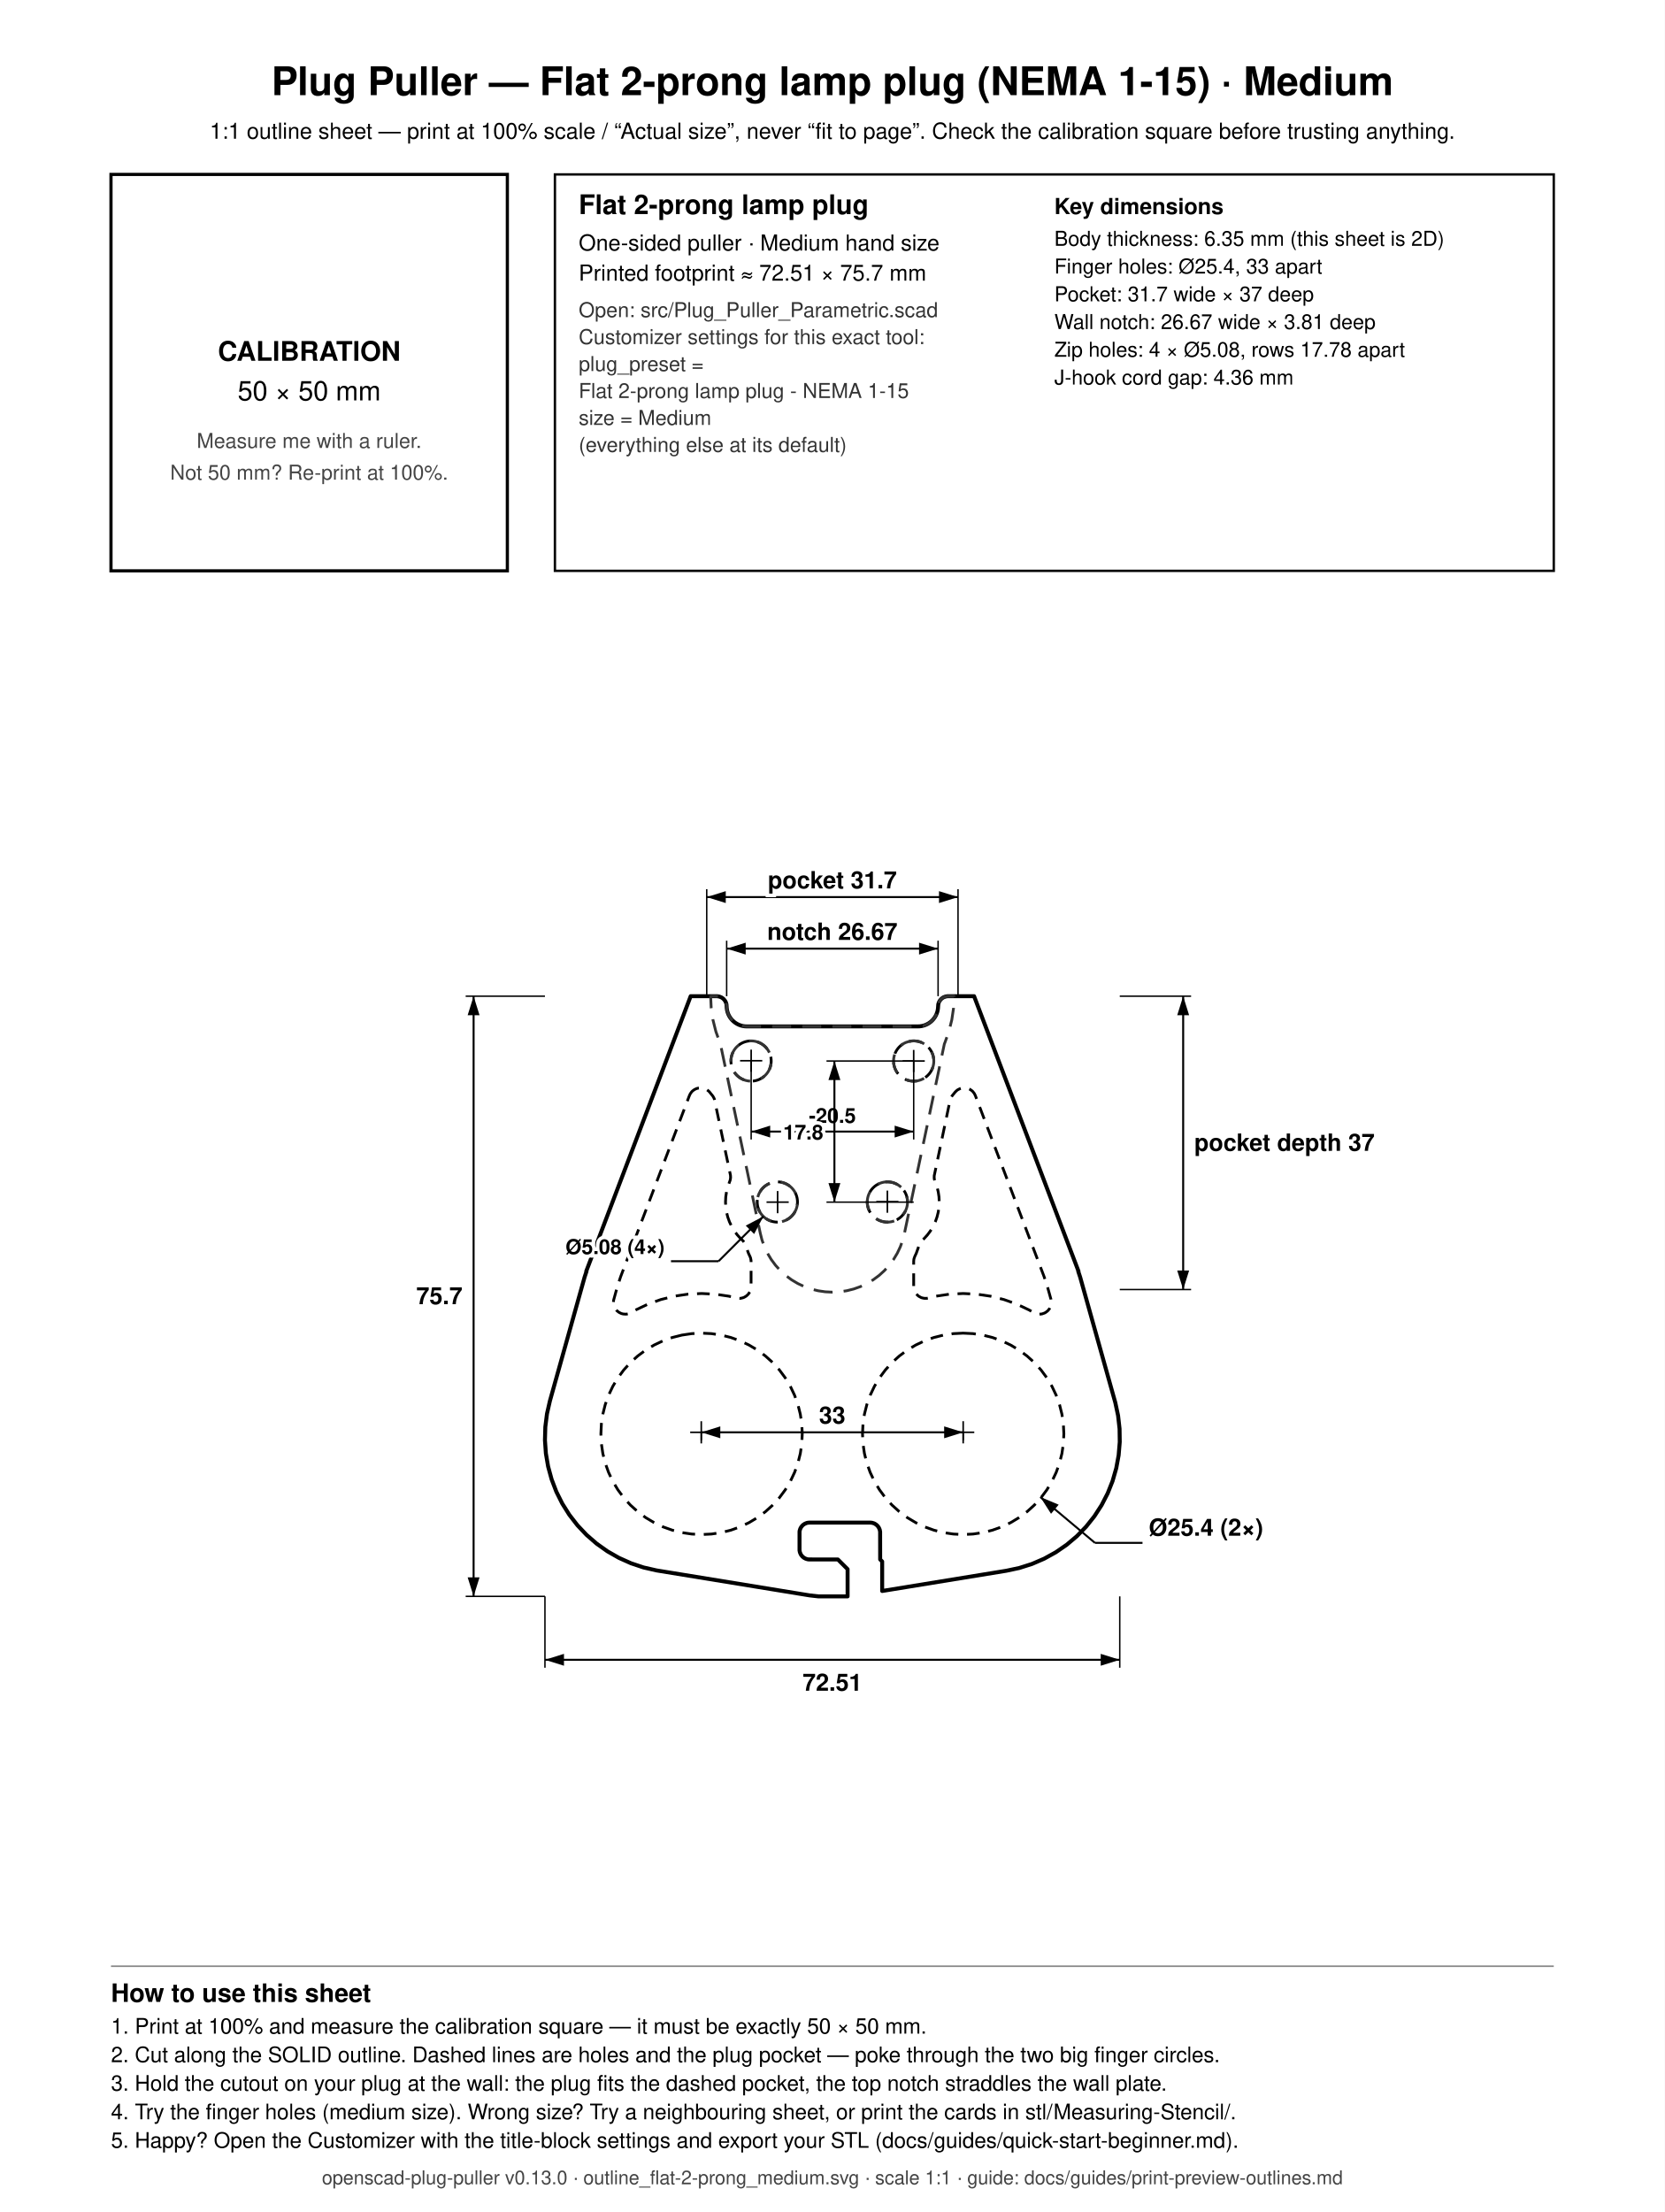
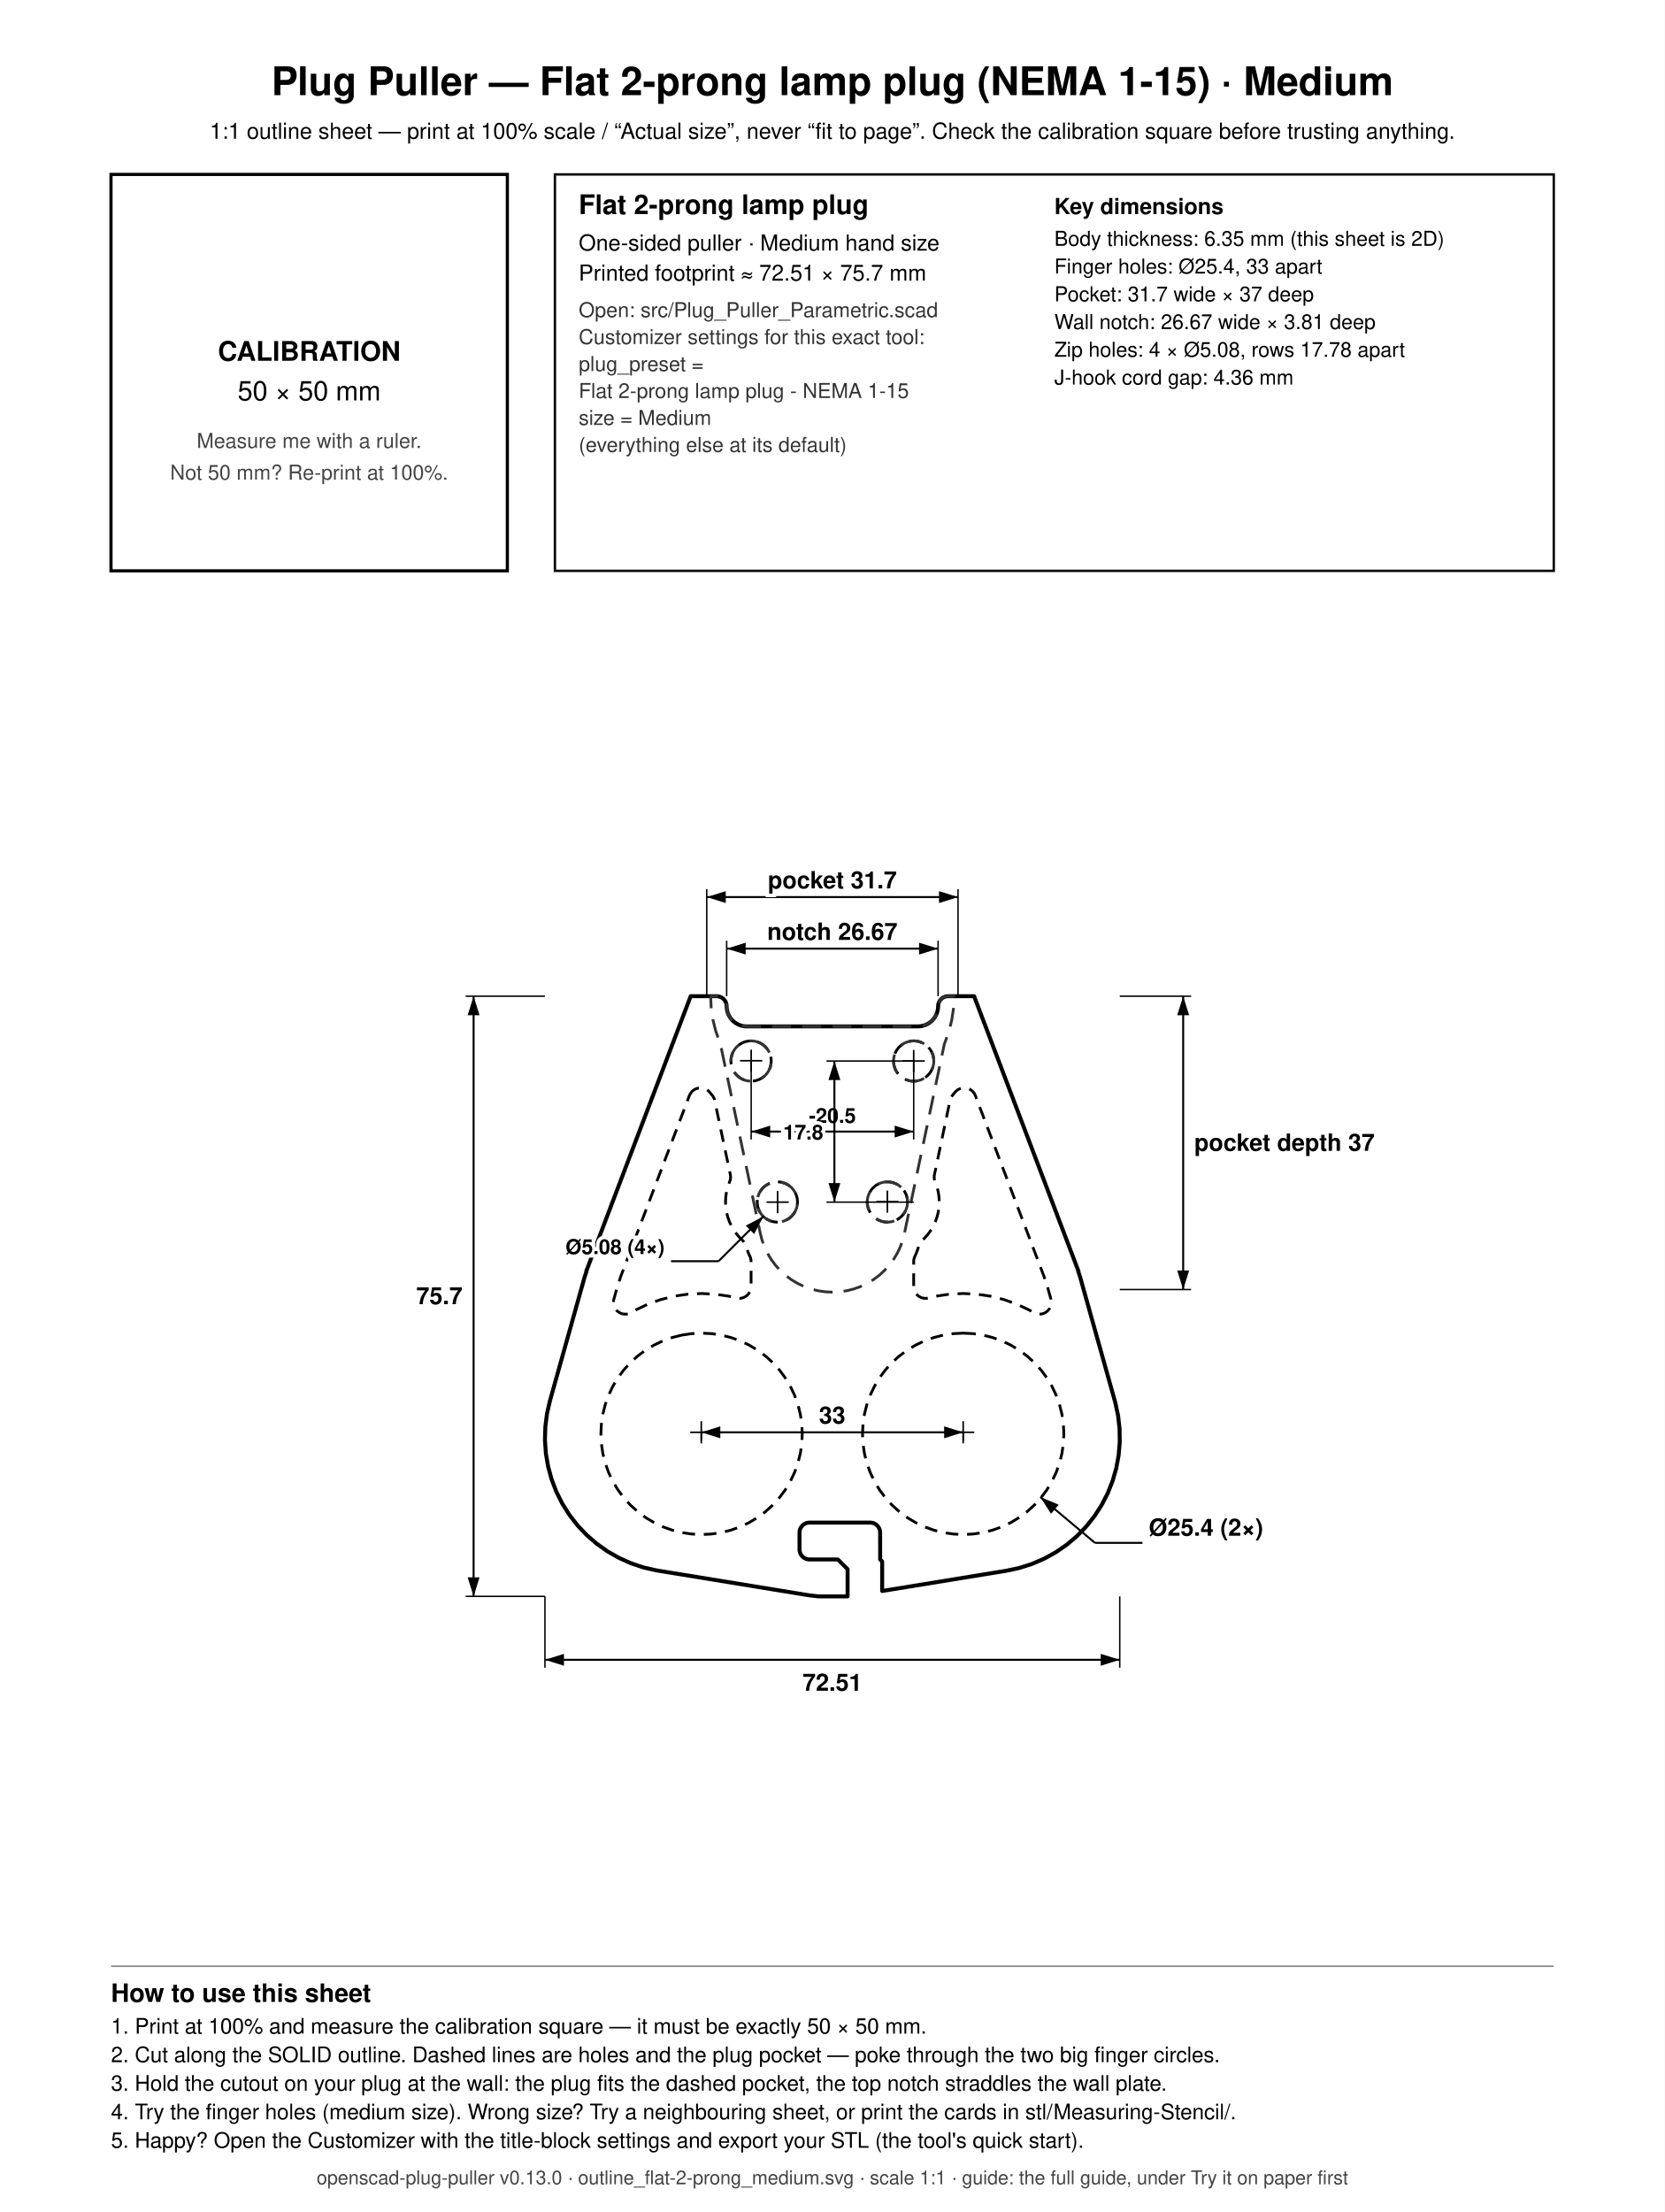
<svg xmlns="http://www.w3.org/2000/svg" width="210mm" height="279mm" viewBox="0 0 210 279">
  <rect x="0" y="0" width="210" height="279" fill="white" />
  <text x="105.000" y="12.000" font-family="Helvetica, Arial, sans-serif" font-size="5" font-weight="bold" text-anchor="middle" fill="black">Plug Puller — Flat 2-prong lamp plug (NEMA 1-15) · Medium</text>
  <text x="105.000" y="17.500" font-family="Helvetica, Arial, sans-serif" font-size="2.8" font-weight="normal" text-anchor="middle" fill="black">1:1 outline sheet — print at 100% scale / “Actual size”, never “fit to page”. Check the calibration square before trusting anything.</text>
  <rect x="14" y="22" width="50" height="50" fill="none" stroke="black" stroke-width="0.4" />
  <text x="39.000" y="45.500" font-family="Helvetica, Arial, sans-serif" font-size="3.4" font-weight="bold" text-anchor="middle" fill="black">CALIBRATION</text>
  <text x="39.000" y="50.500" font-family="Helvetica, Arial, sans-serif" font-size="3.4" font-weight="normal" text-anchor="middle" fill="black">50 × 50 mm</text>
  <text x="39.000" y="56.500" font-family="Helvetica, Arial, sans-serif" font-size="2.6" font-weight="normal" text-anchor="middle" fill="#444444">Measure me with a ruler.</text>
  <text x="39.000" y="60.500" font-family="Helvetica, Arial, sans-serif" font-size="2.6" font-weight="normal" text-anchor="middle" fill="#444444">Not 50 mm? Re-print at 100%.</text>
  <rect x="70" y="22" width="126" height="50" fill="none" stroke="black" stroke-width="0.3" />
  <text x="73.000" y="27.000" font-family="Helvetica, Arial, sans-serif" font-size="3.4" font-weight="bold" text-anchor="start" fill="black">Flat 2-prong lamp plug</text>
  <text x="73.000" y="31.600" font-family="Helvetica, Arial, sans-serif" font-size="2.8" font-weight="normal" text-anchor="start" fill="black">One-sided puller · Medium hand size</text>
  <text x="73.000" y="35.400" font-family="Helvetica, Arial, sans-serif" font-size="2.8" font-weight="normal" text-anchor="start" fill="black">Printed footprint ≈ 72.51 × 75.7 mm</text>
  <text x="73.000" y="40.000" font-family="Helvetica, Arial, sans-serif" font-size="2.6" font-weight="normal" text-anchor="start" fill="#333333">Open: src/Plug_Puller_Parametric.scad</text>
  <text x="73.000" y="43.400" font-family="Helvetica, Arial, sans-serif" font-size="2.6" font-weight="normal" text-anchor="start" fill="#333333">Customizer settings for this exact tool:</text>
  <text x="73.000" y="46.800" font-family="Helvetica, Arial, sans-serif" font-size="2.6" font-weight="normal" text-anchor="start" fill="#333333">  plug_preset =</text>
  <text x="73.000" y="50.200" font-family="Helvetica, Arial, sans-serif" font-size="2.6" font-weight="normal" text-anchor="start" fill="#333333">      Flat 2-prong lamp plug - NEMA 1-15</text>
  <text x="73.000" y="53.600" font-family="Helvetica, Arial, sans-serif" font-size="2.6" font-weight="normal" text-anchor="start" fill="#333333">  size = Medium</text>
  <text x="73.000" y="57.000" font-family="Helvetica, Arial, sans-serif" font-size="2.6" font-weight="normal" text-anchor="start" fill="#333333">  (everything else at its default)</text>
  <text x="133.000" y="27.000" font-family="Helvetica, Arial, sans-serif" font-size="2.8" font-weight="bold" text-anchor="start" fill="black">Key dimensions</text>
  <text x="133.000" y="31.000" font-family="Helvetica, Arial, sans-serif" font-size="2.6" font-weight="normal" text-anchor="start" fill="black">Body thickness: 6.35 mm (this sheet is 2D)</text>
  <text x="133.000" y="34.500" font-family="Helvetica, Arial, sans-serif" font-size="2.6" font-weight="normal" text-anchor="start" fill="black">Finger holes: Ø25.4, 33 apart</text>
  <text x="133.000" y="38.000" font-family="Helvetica, Arial, sans-serif" font-size="2.6" font-weight="normal" text-anchor="start" fill="black">Pocket: 31.7 wide × 37 deep</text>
  <text x="133.000" y="41.500" font-family="Helvetica, Arial, sans-serif" font-size="2.6" font-weight="normal" text-anchor="start" fill="black">Wall notch: 26.67 wide × 3.81 deep</text>
  <text x="133.000" y="45.000" font-family="Helvetica, Arial, sans-serif" font-size="2.6" font-weight="normal" text-anchor="start" fill="black">Zip holes: 4 × Ø5.08, rows 17.78 apart</text>
  <text x="133.000" y="48.500" font-family="Helvetica, Arial, sans-serif" font-size="2.6" font-weight="normal" text-anchor="start" fill="black">J-hook cord gap: 4.36 mm</text>
  <line x1="14.000" y1="248.000" x2="196.000" y2="248.000" stroke="#888888" stroke-width="0.2" />
  <text x="14.000" y="252.500" font-family="Helvetica, Arial, sans-serif" font-size="3.2" font-weight="bold" text-anchor="start" fill="black">How to use this sheet</text>
  <text x="14.000" y="256.500" font-family="Helvetica, Arial, sans-serif" font-size="2.7" font-weight="normal" text-anchor="start" fill="black">1. Print at 100% and measure the calibration square — it must be exactly 50 × 50 mm.</text>
  <text x="14.000" y="260.100" font-family="Helvetica, Arial, sans-serif" font-size="2.7" font-weight="normal" text-anchor="start" fill="black">2. Cut along the SOLID outline. Dashed lines are holes and the plug pocket — poke through the two big finger circles.</text>
  <text x="14.000" y="263.700" font-family="Helvetica, Arial, sans-serif" font-size="2.7" font-weight="normal" text-anchor="start" fill="black">3. Hold the cutout on your plug at the wall: the plug fits the dashed pocket, the top notch straddles the wall plate.</text>
  <text x="14.000" y="267.300" font-family="Helvetica, Arial, sans-serif" font-size="2.7" font-weight="normal" text-anchor="start" fill="black">4. Try the finger holes (medium size). Wrong size? Try a neighbouring sheet, or print the cards in stl/Measuring-Stencil/.</text>
-   <text x="14.000" y="270.900" font-family="Helvetica, Arial, sans-serif" font-size="2.7" font-weight="normal" text-anchor="start" fill="black">5. Happy? Open the Customizer with the title-block settings and export your STL (docs/guides/quick-start-beginner.md).</text>
-   <text x="105.000" y="275.500" font-family="Helvetica, Arial, sans-serif" font-size="2.4" font-weight="normal" text-anchor="middle" fill="#444444">openscad-plug-puller v0.13.0 · outline_flat-2-prong_medium.svg · scale 1:1 · guide: docs/guides/print-preview-outlines.md</text>
+   <text x="14.000" y="270.900" font-family="Helvetica, Arial, sans-serif" font-size="2.7" font-weight="normal" text-anchor="start" fill="black">5. Happy? Open the Customizer with the title-block settings and export your STL (the tool's quick start).</text>
+   <text x="105.000" y="275.500" font-family="Helvetica, Arial, sans-serif" font-size="2.4" font-weight="normal" text-anchor="middle" fill="#444444">openscad-plug-puller v0.13.0 · outline_flat-2-prong_medium.svg · scale 1:1 · guide: the full guide, under Try it on paper first</text>
  <path d="M 73.986 160.350 L 73.950 160.350 L 87.125 125.650 L 90.395 125.650 L 90.519 125.656 L 90.764 125.705 L 90.994 125.800 L 91.175 125.919 L 91.293 126.022 L 91.451 126.214 L 91.568 126.434 L 91.641 126.672 L 91.677 127.169 L 91.714 127.416 L 91.774 127.657 L 91.858 127.892 L 91.965 128.117 L 92.093 128.331 L 92.242 128.531 L 92.409 128.716 L 92.594 128.883 L 92.794 129.032 L 93.008 129.160 L 93.233 129.267 L 93.468 129.351 L 93.709 129.411 L 93.956 129.448 L 94.205 129.460 L 115.795 129.460 L 116.044 129.448 L 116.291 129.411 L 116.532 129.351 L 116.767 129.267 L 116.992 129.160 L 117.206 129.032 L 117.406 128.883 L 117.591 128.716 L 117.758 128.531 L 117.907 128.331 L 118.035 128.117 L 118.142 127.892 L 118.226 127.657 L 118.286 127.416 L 118.323 127.169 L 118.359 126.672 L 118.432 126.434 L 118.549 126.214 L 118.707 126.022 L 118.899 125.864 L 119.006 125.800 L 119.236 125.705 L 119.481 125.656 L 119.605 125.650 L 122.875 125.650 L 136.050 160.350 L 136.014 160.350 L 136.256 161.086 L 140.690 176.911 L 141.039 178.547 L 141.227 180.209 L 141.251 181.882 L 141.111 183.550 L 140.808 185.195 L 140.345 186.803 L 139.727 188.358 L 138.959 189.845 L 138.050 191.249 L 137.007 192.558 L 135.841 193.758 L 134.562 194.837 L 133.185 195.787 L 131.720 196.596 L 130.184 197.259 L 128.590 197.767 L 126.954 198.117 L 111.281 200.671 L 111.281 196.949 L 111.029 196.697 L 111.023 193.189 L 110.974 192.945 L 110.879 192.715 L 110.741 192.508 L 110.565 192.332 L 110.358 192.193 L 110.245 192.140 L 110.007 192.068 L 109.759 192.043 L 102.120 192.043 L 101.872 192.068 L 101.751 192.098 L 101.521 192.193 L 101.314 192.332 L 101.222 192.415 L 101.064 192.608 L 100.947 192.827 L 100.874 193.066 L 100.856 193.189 L 100.856 195.551 L 100.905 195.795 L 101.000 196.025 L 101.064 196.132 L 101.222 196.325 L 101.414 196.483 L 101.634 196.600 L 101.872 196.672 L 101.996 196.691 L 105.697 196.697 L 106.919 197.918 L 106.919 201.350 L 103.218 201.350 L 102.138 201.228 L 82.819 198.078 L 81.187 197.706 L 79.600 197.176 L 78.073 196.493 L 76.620 195.664 L 75.255 194.696 L 73.992 193.599 L 72.842 192.383 L 71.817 191.061 L 70.926 189.644 L 70.179 188.147 L 69.582 186.584 L 69.141 184.970 L 68.860 183.321 L 68.742 181.652 L 68.789 179.979 L 68.999 178.319 L 69.371 176.688 L 73.744 161.086 L 73.986 160.350 Z" fill="none" stroke="black" stroke-width="0.5" stroke-linejoin="round" />
  <path d="M 114.676 131.357 L 115.003 131.300 L 115.253 131.287 L 115.501 131.299 L 115.748 131.335 L 115.990 131.395 L 116.225 131.479 L 116.450 131.585 L 116.664 131.713 L 116.865 131.861 L 117.050 132.028 L 117.217 132.213 L 117.366 132.413 L 117.494 132.626 L 117.601 132.851 L 117.686 133.086 L 117.746 133.328 L 117.783 133.574 L 117.796 133.823 L 117.784 134.072 L 117.748 134.319 L 117.688 134.560 L 117.604 134.795 L 117.498 135.021 L 117.370 135.235 L 117.222 135.435 L 117.055 135.620 L 116.870 135.788 L 116.670 135.936 L 116.457 136.065 L 116.232 136.172 L 115.997 136.256 L 115.755 136.317 L 115.509 136.354 L 115.260 136.367 L 115.011 136.355 L 114.764 136.318 L 114.522 136.258 L 114.288 136.175 L 114.062 136.068 L 113.848 135.941 L 113.648 135.792 L 113.463 135.625 L 113.295 135.441 L 113.146 135.241 L 113.018 135.027 L 112.911 134.802 L 112.827 134.567 L 112.766 134.326 L 112.729 134.079 L 112.716 133.830 L 112.728 133.581 L 112.764 133.335 L 112.825 133.093 L 112.908 132.858 L 113.015 132.633 L 113.142 132.419 L 113.291 132.218 L 113.458 132.033 L 113.642 131.866 L 113.842 131.717 L 114.056 131.589 L 114.280 131.482 L 114.676 131.357 Z" fill="none" stroke="black" stroke-width="0.35" stroke-linejoin="round" stroke-dasharray="1.6,1.1" />
  <path d="M 111.688 149.079 L 111.937 149.067 L 112.186 149.079 L 112.432 149.115 L 112.674 149.175 L 112.909 149.259 L 113.134 149.365 L 113.348 149.493 L 113.549 149.641 L 113.734 149.808 L 113.901 149.993 L 114.050 150.193 L 114.179 150.406 L 114.286 150.631 L 114.370 150.866 L 114.431 151.108 L 114.468 151.354 L 114.480 151.603 L 114.468 151.852 L 114.432 152.099 L 114.372 152.340 L 114.288 152.575 L 114.182 152.801 L 114.054 153.015 L 113.906 153.215 L 113.739 153.400 L 113.555 153.568 L 113.355 153.716 L 113.141 153.845 L 112.916 153.952 L 112.681 154.036 L 112.440 154.097 L 112.193 154.134 L 111.944 154.147 L 111.695 154.135 L 111.449 154.098 L 111.207 154.038 L 110.972 153.955 L 110.746 153.848 L 110.532 153.721 L 110.332 153.572 L 110.147 153.405 L 109.979 153.221 L 109.831 153.021 L 109.702 152.807 L 109.595 152.582 L 109.511 152.347 L 109.450 152.106 L 109.413 151.859 L 109.401 151.610 L 109.413 151.361 L 109.449 151.115 L 109.509 150.873 L 109.593 150.638 L 109.699 150.413 L 109.827 150.199 L 109.975 149.998 L 110.142 149.813 L 110.326 149.646 L 110.526 149.497 L 110.740 149.369 L 110.965 149.262 L 111.200 149.177 L 111.441 149.116 L 111.688 149.079 Z" fill="none" stroke="black" stroke-width="0.35" stroke-linejoin="round" stroke-dasharray="1.6,1.1" />
  <path d="M 100.301 152.801 L 100.173 153.015 L 100.025 153.215 L 99.858 153.400 L 99.674 153.568 L 99.474 153.716 L 99.260 153.845 L 99.035 153.952 L 98.800 154.036 L 98.559 154.097 L 98.312 154.134 L 98.063 154.147 L 97.814 154.135 L 97.568 154.098 L 97.326 154.038 L 97.091 153.955 L 96.866 153.848 L 96.652 153.721 L 96.451 153.572 L 96.266 153.405 L 96.099 153.221 L 95.950 153.021 L 95.821 152.807 L 95.714 152.582 L 95.630 152.347 L 95.569 152.106 L 95.532 151.859 L 95.520 151.610 L 95.532 151.361 L 95.568 151.115 L 95.628 150.873 L 95.712 150.638 L 95.818 150.413 L 95.946 150.199 L 96.094 149.998 L 96.261 149.813 L 96.445 149.646 L 96.645 149.497 L 96.859 149.369 L 97.084 149.262 L 97.319 149.177 L 97.560 149.116 L 97.807 149.079 L 98.056 149.067 L 98.305 149.079 L 98.551 149.115 L 98.793 149.175 L 99.028 149.259 L 99.254 149.365 L 99.468 149.493 L 99.668 149.641 L 99.853 149.808 L 100.021 149.993 L 100.169 150.193 L 100.298 150.406 L 100.405 150.631 L 100.489 150.866 L 100.550 151.108 L 100.587 151.354 L 100.599 151.603 L 100.587 151.852 L 100.551 152.099 L 100.491 152.340 L 100.407 152.575 L 100.301 152.801 Z" fill="none" stroke="black" stroke-width="0.35" stroke-linejoin="round" stroke-dasharray="1.6,1.1" />
  <path d="M 115.300 158.748 L 115.402 158.462 L 115.582 158.081 L 115.962 157.019 L 116.089 156.750 L 116.264 156.514 L 116.566 156.230 L 116.997 155.754 L 117.380 155.238 L 117.709 154.687 L 117.983 154.107 L 118.198 153.507 L 118.354 152.885 L 118.449 152.250 L 118.480 151.609 L 118.449 150.963 L 118.355 150.333 L 118.200 149.711 L 117.947 149.022 L 117.865 148.742 L 117.844 148.591 L 117.847 148.297 L 119.840 138.803 L 119.895 138.608 L 119.955 138.463 L 120.107 138.212 L 120.504 137.725 L 120.715 137.527 L 120.831 137.446 L 121.104 137.310 L 121.239 137.267 L 121.523 137.219 L 121.823 137.227 L 122.109 137.293 L 122.377 137.413 L 122.613 137.581 L 122.720 137.683 L 122.903 137.919 L 123.035 138.185 L 131.712 161.038 L 132.151 162.373 L 132.575 163.888 L 132.620 164.183 L 132.620 164.327 L 132.604 164.483 L 132.534 164.762 L 132.408 165.028 L 132.236 165.260 L 132.124 165.372 L 131.893 165.544 L 131.758 165.615 L 131.486 165.712 L 131.342 165.741 L 131.048 165.755 L 130.757 165.712 L 130.480 165.613 L 129.842 165.239 L 128.276 164.498 L 126.640 163.913 L 124.955 163.491 L 123.237 163.236 L 121.502 163.150 L 119.768 163.235 L 118.049 163.490 L 117.123 163.721 L 116.909 163.759 L 116.609 163.760 L 116.316 163.701 L 116.182 163.653 L 115.923 163.514 L 115.801 163.423 L 115.601 163.223 L 115.509 163.100 L 115.373 162.847 L 115.285 162.560 L 115.256 162.263 L 115.256 159.110 L 115.272 158.891 L 115.300 158.748 Z" fill="none" stroke="black" stroke-width="0.35" stroke-linejoin="round" stroke-dasharray="1.6,1.1" />
  <path d="M 86.965 138.185 L 87.082 137.943 L 87.257 137.707 L 87.361 137.603 L 87.598 137.428 L 87.863 137.302 L 88.143 137.232 L 88.437 137.216 L 88.589 137.231 L 88.874 137.302 L 89.013 137.360 L 89.140 137.428 L 89.380 137.607 L 89.483 137.710 L 89.929 138.262 L 90.070 138.520 L 90.120 138.652 L 92.146 148.241 L 92.160 148.535 L 92.117 148.825 L 91.801 149.711 L 91.645 150.333 L 91.551 150.963 L 91.520 151.609 L 91.551 152.250 L 91.645 152.880 L 91.802 153.507 L 92.017 154.107 L 92.291 154.687 L 92.620 155.238 L 93.003 155.754 L 93.434 156.230 L 93.736 156.514 L 93.911 156.750 L 94.038 157.019 L 94.418 158.081 L 94.628 158.530 L 94.679 158.672 L 94.736 158.954 L 94.744 159.109 L 94.744 162.264 L 94.727 162.487 L 94.657 162.767 L 94.600 162.908 L 94.448 163.161 L 94.355 163.274 L 94.137 163.472 L 93.885 163.623 L 93.754 163.677 L 93.464 163.751 L 93.323 163.765 L 93.024 163.751 L 92.881 163.722 L 91.951 163.490 L 90.237 163.236 L 88.502 163.150 L 86.768 163.235 L 85.049 163.490 L 83.364 163.912 L 81.729 164.497 L 80.158 165.239 L 79.618 165.562 L 79.344 165.683 L 79.057 165.746 L 78.916 165.756 L 78.617 165.734 L 78.470 165.700 L 78.329 165.652 L 78.072 165.521 L 77.845 165.343 L 77.743 165.237 L 77.569 164.988 L 77.505 164.860 L 77.414 164.581 L 77.379 164.289 L 77.402 163.996 L 77.869 162.306 L 78.288 161.039 L 86.965 138.185 Z" fill="none" stroke="black" stroke-width="0.35" stroke-linejoin="round" stroke-dasharray="1.6,1.1" />
  <path d="M 86.019 168.395 L 87.252 168.212 L 88.496 168.150 L 89.741 168.211 L 90.974 168.393 L 92.183 168.696 L 93.357 169.115 L 94.483 169.648 L 95.553 170.288 L 96.554 171.031 L 97.478 171.867 L 98.315 172.790 L 99.057 173.791 L 99.699 174.860 L 100.232 175.987 L 100.652 177.160 L 100.955 178.369 L 101.138 179.602 L 101.200 180.846 L 101.139 182.091 L 100.957 183.324 L 100.654 184.533 L 100.235 185.707 L 99.702 186.833 L 99.062 187.903 L 98.319 188.904 L 97.483 189.828 L 96.560 190.665 L 95.559 191.407 L 94.490 192.049 L 93.363 192.582 L 92.190 193.002 L 90.981 193.305 L 89.748 193.488 L 88.504 193.550 L 87.259 193.489 L 86.026 193.307 L 84.817 193.004 L 83.643 192.585 L 82.517 192.052 L 81.447 191.412 L 80.446 190.669 L 79.522 189.833 L 78.685 188.910 L 77.943 187.909 L 77.301 186.840 L 76.768 185.713 L 76.348 184.540 L 76.045 183.331 L 75.862 182.098 L 75.800 180.854 L 75.861 179.609 L 76.043 178.376 L 76.346 177.167 L 76.765 175.993 L 77.298 174.867 L 77.938 173.797 L 78.681 172.796 L 79.517 171.872 L 80.440 171.035 L 81.441 170.293 L 82.510 169.651 L 83.637 169.118 L 84.810 168.698 L 86.019 168.395 Z" fill="none" stroke="black" stroke-width="0.35" stroke-linejoin="round" stroke-dasharray="1.6,1.1" />
  <path d="M 95.478 131.395 L 95.712 131.479 L 95.938 131.585 L 96.152 131.713 L 96.352 131.861 L 96.537 132.028 L 96.705 132.213 L 96.854 132.413 L 96.982 132.626 L 97.089 132.851 L 97.173 133.086 L 97.234 133.328 L 97.271 133.574 L 97.284 133.823 L 97.272 134.072 L 97.236 134.319 L 97.175 134.560 L 97.092 134.795 L 96.985 135.021 L 96.858 135.235 L 96.709 135.435 L 96.542 135.620 L 96.358 135.788 L 96.158 135.936 L 95.944 136.065 L 95.719 136.172 L 95.485 136.256 L 95.243 136.317 L 94.996 136.354 L 94.747 136.367 L 94.499 136.355 L 94.252 136.318 L 94.010 136.258 L 93.775 136.175 L 93.550 136.068 L 93.336 135.941 L 93.135 135.792 L 92.950 135.625 L 92.783 135.441 L 92.634 135.241 L 92.506 135.027 L 92.399 134.802 L 92.314 134.567 L 92.254 134.326 L 92.217 134.079 L 92.204 133.830 L 92.216 133.581 L 92.252 133.335 L 92.312 133.093 L 92.396 132.858 L 92.502 132.633 L 92.630 132.419 L 92.778 132.218 L 92.945 132.033 L 93.130 131.866 L 93.330 131.717 L 93.543 131.589 L 93.768 131.482 L 94.003 131.397 L 94.245 131.336 L 94.491 131.299 L 94.740 131.287 L 94.989 131.299 L 95.236 131.335 L 95.478 131.395 Z" fill="none" stroke="black" stroke-width="0.35" stroke-linejoin="round" stroke-dasharray="1.6,1.1" />
  <path d="M 121.496 168.150 L 122.741 168.211 L 123.974 168.393 L 125.183 168.696 L 126.357 169.115 L 127.483 169.648 L 128.553 170.288 L 129.554 171.031 L 130.478 171.867 L 131.315 172.790 L 132.057 173.791 L 132.699 174.860 L 133.232 175.987 L 133.652 177.160 L 133.955 178.369 L 134.138 179.602 L 134.200 180.846 L 134.139 182.091 L 133.957 183.324 L 133.654 184.533 L 133.235 185.707 L 132.702 186.833 L 132.062 187.903 L 131.319 188.904 L 130.483 189.828 L 129.560 190.665 L 128.559 191.407 L 127.490 192.049 L 126.363 192.582 L 125.190 193.002 L 123.981 193.305 L 122.748 193.488 L 121.504 193.550 L 120.259 193.489 L 119.026 193.307 L 117.817 193.004 L 116.643 192.585 L 115.517 192.052 L 114.447 191.412 L 113.446 190.669 L 112.522 189.833 L 111.685 188.910 L 110.943 187.909 L 110.301 186.840 L 109.768 185.713 L 109.348 184.540 L 109.045 183.331 L 108.862 182.098 L 108.800 180.854 L 108.861 179.609 L 109.043 178.376 L 109.346 177.167 L 109.765 175.993 L 110.298 174.867 L 110.938 173.797 L 111.681 172.796 L 112.517 171.872 L 113.440 171.035 L 114.441 170.293 L 115.510 169.651 L 116.637 169.118 L 117.810 168.698 L 119.019 168.395 L 120.252 168.212 L 121.496 168.150 Z" fill="none" stroke="black" stroke-width="0.35" stroke-linejoin="round" stroke-dasharray="1.6,1.1" />
  <path d="M 89.715 127.152 L 89.646 125.687 L 89.690 125.651 L 90.516 125.656 L 90.774 125.709 L 90.993 125.800 L 91.181 125.925 L 91.293 126.022 L 91.444 126.206 L 91.568 126.434 L 91.640 126.672 L 91.678 127.172 L 91.715 127.419 L 91.776 127.661 L 91.860 127.895 L 91.966 128.118 L 92.091 128.328 L 92.239 128.528 L 92.406 128.713 L 92.591 128.881 L 92.791 129.030 L 93.004 129.158 L 93.230 129.265 L 93.464 129.349 L 93.706 129.410 L 93.952 129.447 L 94.207 129.460 L 115.726 129.460 L 115.786 129.480 L 115.843 129.458 L 116.048 129.447 L 116.287 129.412 L 116.529 129.352 L 116.764 129.268 L 116.989 129.162 L 117.203 129.034 L 117.403 128.886 L 117.588 128.719 L 117.756 128.534 L 117.905 128.334 L 118.033 128.121 L 118.143 127.889 L 118.227 127.654 L 118.287 127.412 L 118.323 127.166 L 118.360 126.672 L 118.428 126.445 L 118.550 126.215 L 118.715 126.015 L 118.892 125.870 L 118.999 125.804 L 119.247 125.703 L 119.475 125.657 L 119.608 125.650 L 120.318 125.650 L 120.366 125.677 L 120.285 127.152 L 120.063 128.643 L 119.697 130.105 L 119.193 131.512 L 119.130 131.651 L 114.100 155.518 L 113.881 156.393 L 113.574 157.250 L 113.185 158.074 L 112.717 158.855 L 112.174 159.586 L 111.566 160.258 L 110.892 160.870 L 110.161 161.413 L 109.380 161.881 L 108.557 162.271 L 107.700 162.579 L 106.816 162.801 L 105.916 162.935 L 105.006 162.980 L 104.096 162.936 L 103.196 162.803 L 102.312 162.582 L 101.454 162.276 L 100.631 161.887 L 99.849 161.420 L 99.118 160.878 L 98.442 160.266 L 97.830 159.592 L 97.287 158.861 L 96.819 158.080 L 96.424 157.246 L 96.119 156.393 L 95.900 155.521 L 90.870 131.651 L 90.807 131.512 L 90.303 130.105 L 89.937 128.643 L 89.715 127.152 Z" fill="none" stroke="#333333" stroke-width="0.35" stroke-linejoin="round" stroke-dasharray="2.4,1.4" />
  <path d="M 114.281 131.482 L 114.687 131.354 L 115.001 131.300 L 115.254 131.287 L 115.503 131.299 L 115.749 131.335 L 115.991 131.396 L 116.226 131.479 L 116.451 131.586 L 116.665 131.714 L 116.866 131.862 L 117.050 132.029 L 117.218 132.214 L 117.367 132.414 L 117.495 132.627 L 117.602 132.853 L 117.686 133.087 L 117.747 133.329 L 117.783 133.575 L 117.796 133.824 L 117.784 134.073 L 117.748 134.320 L 117.687 134.562 L 117.604 134.796 L 117.497 135.022 L 117.369 135.236 L 117.221 135.436 L 117.054 135.621 L 116.869 135.788 L 116.669 135.937 L 116.456 136.065 L 116.230 136.172 L 115.996 136.256 L 115.754 136.317 L 115.508 136.354 L 115.259 136.366 L 115.010 136.354 L 114.763 136.318 L 114.521 136.258 L 114.287 136.174 L 114.061 136.068 L 113.847 135.940 L 113.647 135.792 L 113.462 135.624 L 113.294 135.440 L 113.146 135.240 L 113.017 135.026 L 112.911 134.801 L 112.827 134.566 L 112.766 134.325 L 112.729 134.078 L 112.716 133.829 L 112.728 133.580 L 112.765 133.334 L 112.825 133.092 L 112.909 132.857 L 113.015 132.632 L 113.143 132.418 L 113.291 132.217 L 113.459 132.033 L 113.643 131.865 L 113.843 131.716 L 114.057 131.588 L 114.281 131.482 Z" fill="none" stroke="#333333" stroke-width="0.35" stroke-linejoin="round" stroke-dasharray="2.4,1.4" />
  <path d="M 111.443 149.116 L 111.689 149.079 L 111.938 149.067 L 112.187 149.079 L 112.434 149.115 L 112.675 149.176 L 112.910 149.259 L 113.136 149.366 L 113.349 149.494 L 113.550 149.642 L 113.735 149.809 L 113.902 149.994 L 114.051 150.194 L 114.179 150.407 L 114.286 150.633 L 114.370 150.867 L 114.431 151.109 L 114.468 151.355 L 114.480 151.604 L 114.468 151.853 L 114.432 152.100 L 114.372 152.342 L 114.288 152.576 L 114.181 152.802 L 114.054 153.016 L 113.905 153.216 L 113.738 153.401 L 113.554 153.568 L 113.354 153.717 L 113.140 153.845 L 112.915 153.952 L 112.680 154.036 L 112.438 154.097 L 112.192 154.134 L 111.943 154.146 L 111.694 154.134 L 111.447 154.098 L 111.206 154.038 L 110.971 153.954 L 110.745 153.848 L 110.531 153.720 L 110.331 153.572 L 110.146 153.404 L 109.979 153.220 L 109.830 153.020 L 109.702 152.806 L 109.595 152.581 L 109.511 152.346 L 109.450 152.105 L 109.413 151.858 L 109.401 151.609 L 109.413 151.360 L 109.449 151.114 L 109.509 150.872 L 109.593 150.637 L 109.699 150.412 L 109.827 150.198 L 109.976 149.997 L 110.143 149.813 L 110.327 149.645 L 110.527 149.496 L 110.741 149.368 L 110.966 149.261 L 111.201 149.177 L 111.443 149.116 Z" fill="none" stroke="#333333" stroke-width="0.35" stroke-linejoin="round" stroke-dasharray="2.4,1.4" />
  <path d="M 100.407 152.576 L 100.301 152.802 L 100.173 153.016 L 100.024 153.216 L 99.857 153.401 L 99.673 153.568 L 99.473 153.717 L 99.259 153.845 L 99.034 153.952 L 98.799 154.036 L 98.557 154.097 L 98.311 154.134 L 98.062 154.146 L 97.813 154.134 L 97.566 154.098 L 97.325 154.038 L 97.090 153.954 L 96.864 153.848 L 96.651 153.720 L 96.450 153.572 L 96.265 153.404 L 96.098 153.220 L 95.949 153.020 L 95.821 152.806 L 95.714 152.581 L 95.630 152.346 L 95.569 152.105 L 95.532 151.858 L 95.520 151.609 L 95.532 151.360 L 95.568 151.114 L 95.628 150.872 L 95.712 150.637 L 95.819 150.412 L 95.946 150.198 L 96.095 149.997 L 96.262 149.813 L 96.446 149.645 L 96.646 149.496 L 96.860 149.368 L 97.085 149.261 L 97.320 149.177 L 97.562 149.116 L 97.808 149.079 L 98.057 149.067 L 98.306 149.079 L 98.553 149.115 L 98.794 149.176 L 99.029 149.259 L 99.255 149.366 L 99.469 149.494 L 99.669 149.642 L 99.854 149.809 L 100.021 149.994 L 100.170 150.194 L 100.298 150.407 L 100.405 150.633 L 100.489 150.867 L 100.550 151.109 L 100.587 151.355 L 100.599 151.604 L 100.587 151.853 L 100.551 152.100 L 100.491 152.342 L 100.407 152.576 Z" fill="none" stroke="#333333" stroke-width="0.35" stroke-linejoin="round" stroke-dasharray="2.4,1.4" />
  <path d="M 95.237 131.335 L 95.479 131.396 L 95.713 131.479 L 95.939 131.586 L 96.153 131.714 L 96.353 131.862 L 96.538 132.029 L 96.706 132.214 L 96.854 132.414 L 96.983 132.627 L 97.089 132.853 L 97.173 133.087 L 97.234 133.329 L 97.271 133.575 L 97.284 133.824 L 97.272 134.073 L 97.235 134.320 L 97.175 134.562 L 97.091 134.796 L 96.985 135.022 L 96.857 135.236 L 96.709 135.436 L 96.541 135.621 L 96.357 135.788 L 96.157 135.937 L 95.943 136.065 L 95.718 136.172 L 95.483 136.256 L 95.242 136.317 L 94.995 136.354 L 94.746 136.366 L 94.497 136.354 L 94.251 136.318 L 94.009 136.258 L 93.774 136.174 L 93.549 136.068 L 93.335 135.940 L 93.134 135.792 L 92.950 135.624 L 92.782 135.440 L 92.633 135.240 L 92.505 135.026 L 92.398 134.801 L 92.314 134.566 L 92.253 134.325 L 92.217 134.078 L 92.204 133.829 L 92.216 133.580 L 92.252 133.334 L 92.313 133.092 L 92.396 132.857 L 92.503 132.632 L 92.631 132.418 L 92.779 132.217 L 92.946 132.033 L 93.131 131.865 L 93.331 131.716 L 93.544 131.588 L 93.770 131.481 L 94.004 131.397 L 94.246 131.336 L 94.492 131.299 L 94.741 131.287 L 94.990 131.299 L 95.237 131.335 Z" fill="none" stroke="#333333" stroke-width="0.35" stroke-linejoin="round" stroke-dasharray="2.4,1.4" />
  <line x1="87.062" y1="180.658" x2="89.862" y2="180.658" stroke="black" stroke-width="0.2" />
  <line x1="88.462" y1="179.258" x2="88.462" y2="182.058" stroke="black" stroke-width="0.2" />
  <line x1="120.100" y1="180.655" x2="122.900" y2="180.655" stroke="black" stroke-width="0.2" />
  <line x1="121.500" y1="179.255" x2="121.500" y2="182.055" stroke="black" stroke-width="0.2" />
  <line x1="96.694" y1="151.625" x2="99.494" y2="151.625" stroke="black" stroke-width="0.2" />
  <line x1="98.094" y1="150.225" x2="98.094" y2="153.025" stroke="black" stroke-width="0.2" />
  <line x1="110.537" y1="151.568" x2="113.337" y2="151.568" stroke="black" stroke-width="0.2" />
  <line x1="111.937" y1="150.168" x2="111.937" y2="152.968" stroke="black" stroke-width="0.2" />
  <line x1="113.857" y1="133.826" x2="116.657" y2="133.826" stroke="black" stroke-width="0.2" />
  <line x1="115.257" y1="132.426" x2="115.257" y2="135.226" stroke="black" stroke-width="0.2" />
  <line x1="93.355" y1="133.789" x2="96.155" y2="133.789" stroke="black" stroke-width="0.2" />
  <line x1="94.755" y1="132.389" x2="94.755" y2="135.189" stroke="black" stroke-width="0.2" />
  <line x1="68.742" y1="125.650" x2="58.742" y2="125.650" stroke="black" stroke-width="0.18" />
  <line x1="68.742" y1="201.350" x2="58.742" y2="201.350" stroke="black" stroke-width="0.18" />
  <line x1="59.742" y1="125.650" x2="59.742" y2="201.350" stroke="black" stroke-width="0.25" />
  <polygon points="59.742,125.650 60.492,128.050 58.992,128.050" fill="black" />
  <polygon points="59.742,201.350 58.992,198.950 60.492,198.950" fill="black" />
  <text x="58.342" y="164.500" font-family="Helvetica, Arial, sans-serif" font-size="3" font-weight="bold" text-anchor="end" fill="black" paint-order="stroke" stroke="white" stroke-width="0.9">75.7</text>
  <line x1="68.742" y1="201.350" x2="68.742" y2="210.350" stroke="black" stroke-width="0.18" />
  <line x1="141.251" y1="201.350" x2="141.251" y2="210.350" stroke="black" stroke-width="0.18" />
  <line x1="68.742" y1="209.350" x2="141.251" y2="209.350" stroke="black" stroke-width="0.25" />
  <polygon points="68.742,209.350 71.142,208.600 71.142,210.100" fill="black" />
  <polygon points="141.251,209.350 138.851,210.100 138.851,208.600" fill="black" />
  <text x="104.997" y="213.250" font-family="Helvetica, Arial, sans-serif" font-size="3" font-weight="bold" text-anchor="middle" fill="black" paint-order="stroke" stroke="white" stroke-width="0.9">72.51</text>
  <line x1="91.665" y1="125.650" x2="91.665" y2="118.650" stroke="black" stroke-width="0.18" />
  <line x1="118.335" y1="125.650" x2="118.335" y2="118.650" stroke="black" stroke-width="0.18" />
  <line x1="91.665" y1="119.650" x2="118.335" y2="119.650" stroke="black" stroke-width="0.25" />
  <polygon points="91.665,119.650 94.065,118.900 94.065,120.400" fill="black" />
  <polygon points="118.335,119.650 115.935,120.400 115.935,118.900" fill="black" />
  <text x="105.000" y="118.550" font-family="Helvetica, Arial, sans-serif" font-size="3" font-weight="bold" text-anchor="middle" fill="black" paint-order="stroke" stroke="white" stroke-width="0.9">notch 26.67</text>
  <line x1="89.150" y1="125.650" x2="89.150" y2="112.150" stroke="black" stroke-width="0.18" />
  <line x1="120.850" y1="125.650" x2="120.850" y2="112.150" stroke="black" stroke-width="0.18" />
  <line x1="89.150" y1="113.150" x2="120.850" y2="113.150" stroke="black" stroke-width="0.25" />
  <polygon points="89.150,113.150 91.550,112.400 91.550,113.900" fill="black" />
  <polygon points="120.850,113.150 118.450,113.900 118.450,112.400" fill="black" />
  <text x="105.000" y="112.050" font-family="Helvetica, Arial, sans-serif" font-size="3" font-weight="bold" text-anchor="middle" fill="black" paint-order="stroke" stroke="white" stroke-width="0.9">pocket 31.7</text>
  <line x1="141.251" y1="125.650" x2="150.251" y2="125.650" stroke="black" stroke-width="0.18" />
  <line x1="141.251" y1="162.650" x2="150.251" y2="162.650" stroke="black" stroke-width="0.18" />
  <line x1="149.251" y1="125.650" x2="149.251" y2="162.650" stroke="black" stroke-width="0.25" />
  <polygon points="149.251,125.650 150.001,128.050 148.501,128.050" fill="black" />
  <polygon points="149.251,162.650 148.501,160.250 150.001,160.250" fill="black" />
  <text x="150.651" y="145.150" font-family="Helvetica, Arial, sans-serif" font-size="3" font-weight="bold" text-anchor="start" fill="black" paint-order="stroke" stroke="white" stroke-width="0.9">pocket depth 37</text>
  <line x1="88.462" y1="180.658" x2="88.462" y2="181.658" stroke="black" stroke-width="0.18" />
  <line x1="121.500" y1="180.658" x2="121.500" y2="181.658" stroke="black" stroke-width="0.18" />
  <line x1="88.462" y1="180.658" x2="121.500" y2="180.658" stroke="black" stroke-width="0.25" />
  <polygon points="88.462,180.658 90.862,179.908 90.862,181.408" fill="black" />
  <polygon points="121.500,180.658 119.100,181.408 119.100,179.908" fill="black" />
  <text x="104.981" y="179.558" font-family="Helvetica, Arial, sans-serif" font-size="3" font-weight="bold" text-anchor="middle" fill="black" paint-order="stroke" stroke="white" stroke-width="0.9">33</text>
  <line x1="131.227" y1="188.817" x2="138.121" y2="194.602" stroke="black" stroke-width="0.25" />
  <polygon points="131.227,188.817 133.548,189.785 132.583,190.934" fill="black" />
  <line x1="138.121" y1="194.602" x2="144.121" y2="194.602" stroke="black" stroke-width="0.25" />
  <text x="144.921" y="193.702" font-family="Helvetica, Arial, sans-serif" font-size="3" font-weight="bold" text-anchor="start" fill="black" paint-order="stroke" stroke="white" stroke-width="0.9">Ø25.4 (2×)</text>
  <line x1="94.755" y1="133.826" x2="94.755" y2="143.726" stroke="black" stroke-width="0.18" />
  <line x1="115.257" y1="133.826" x2="115.257" y2="143.726" stroke="black" stroke-width="0.18" />
  <line x1="94.755" y1="142.726" x2="115.257" y2="142.726" stroke="black" stroke-width="0.25" />
  <polygon points="94.755,142.726 97.155,141.976 97.155,143.476" fill="black" />
  <polygon points="115.257,142.726 112.857,143.476 112.857,141.976" fill="black" />
  <text x="105.006" y="141.626" font-family="Helvetica, Arial, sans-serif" font-size="2.6" font-weight="bold" text-anchor="middle" fill="black" paint-order="stroke" stroke="white" stroke-width="0.9">-20.5</text>
  <line x1="115.257" y1="133.826" x2="104.257" y2="133.826" stroke="black" stroke-width="0.18" />
  <line x1="115.257" y1="151.625" x2="104.257" y2="151.625" stroke="black" stroke-width="0.18" />
  <line x1="105.257" y1="133.826" x2="105.257" y2="151.625" stroke="black" stroke-width="0.25" />
  <polygon points="105.257,133.826 106.007,136.226 104.507,136.226" fill="black" />
  <polygon points="105.257,151.625 104.507,149.225 106.007,149.225" fill="black" />
  <text x="103.857" y="143.726" font-family="Helvetica, Arial, sans-serif" font-size="2.6" font-weight="bold" text-anchor="end" fill="black" paint-order="stroke" stroke="white" stroke-width="0.9">17.8</text>
  <line x1="96.298" y1="153.421" x2="90.641" y2="159.078" stroke="black" stroke-width="0.25" />
  <polygon points="96.298,153.421 95.132,155.648 94.071,154.588" fill="black" />
  <line x1="90.641" y1="159.078" x2="84.641" y2="159.078" stroke="black" stroke-width="0.25" />
  <text x="83.841" y="158.178" font-family="Helvetica, Arial, sans-serif" font-size="2.6" font-weight="bold" text-anchor="end" fill="black" paint-order="stroke" stroke="white" stroke-width="0.9">Ø5.08 (4×)</text>
</svg>
